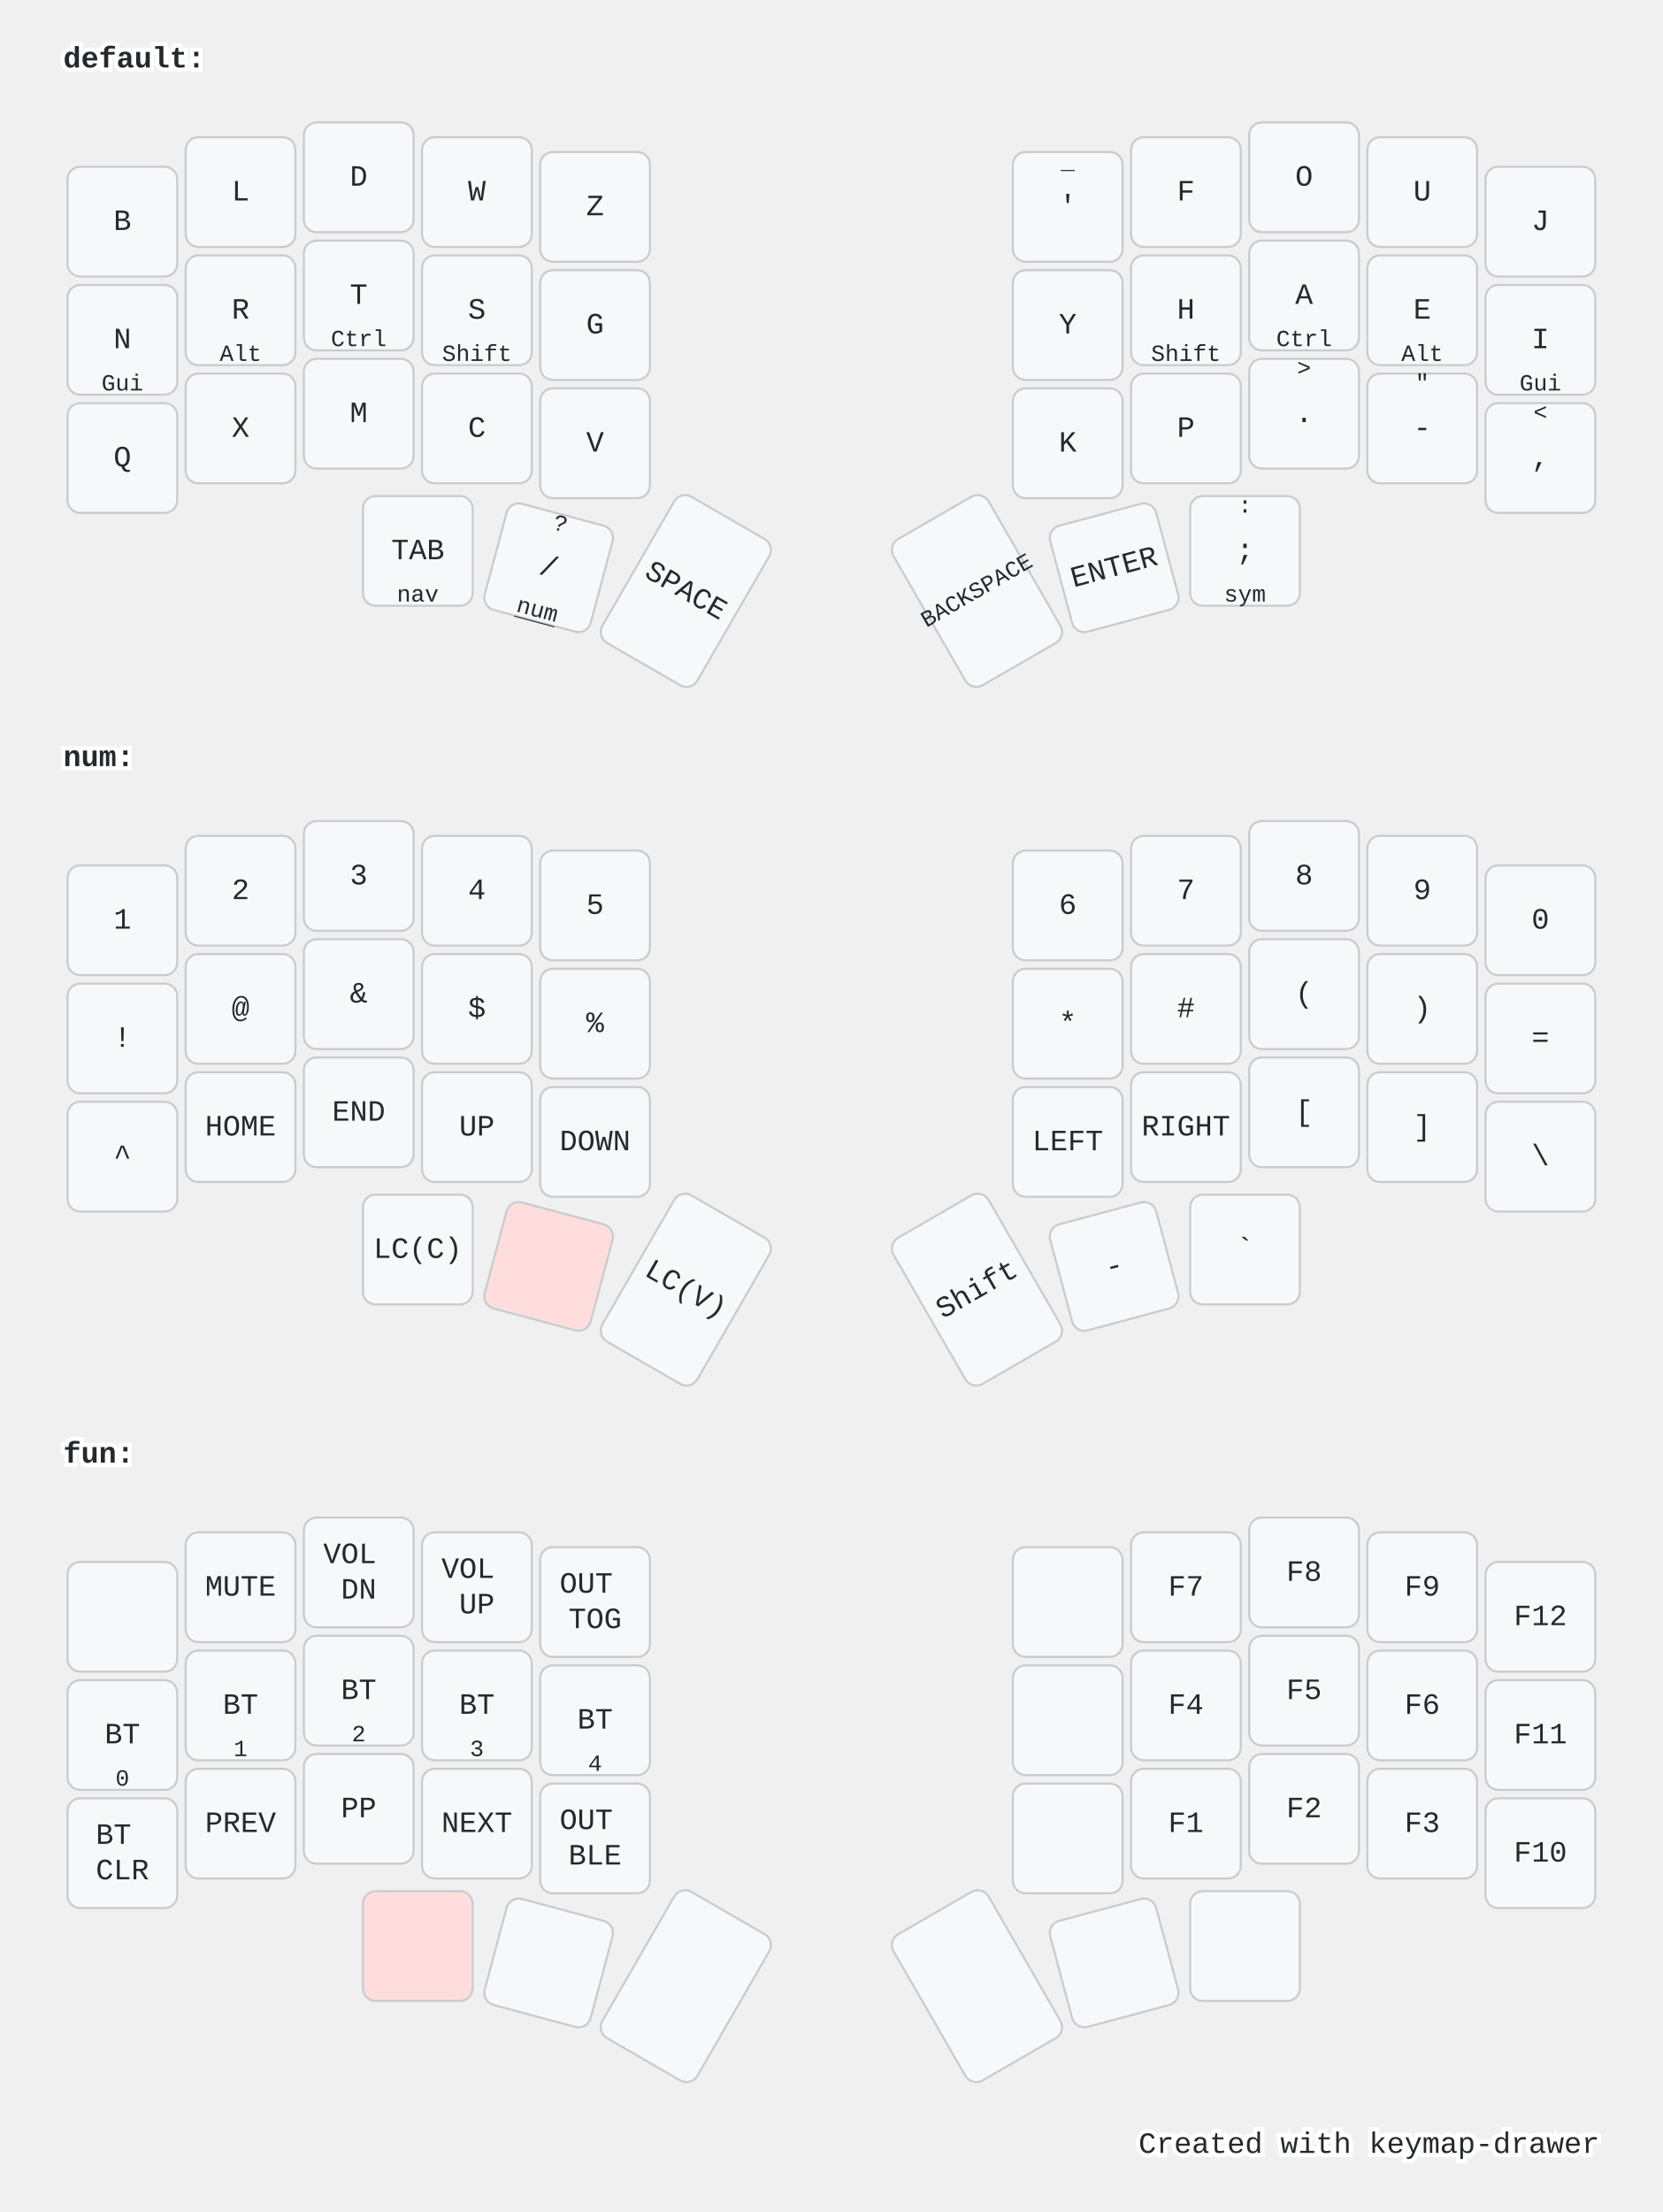
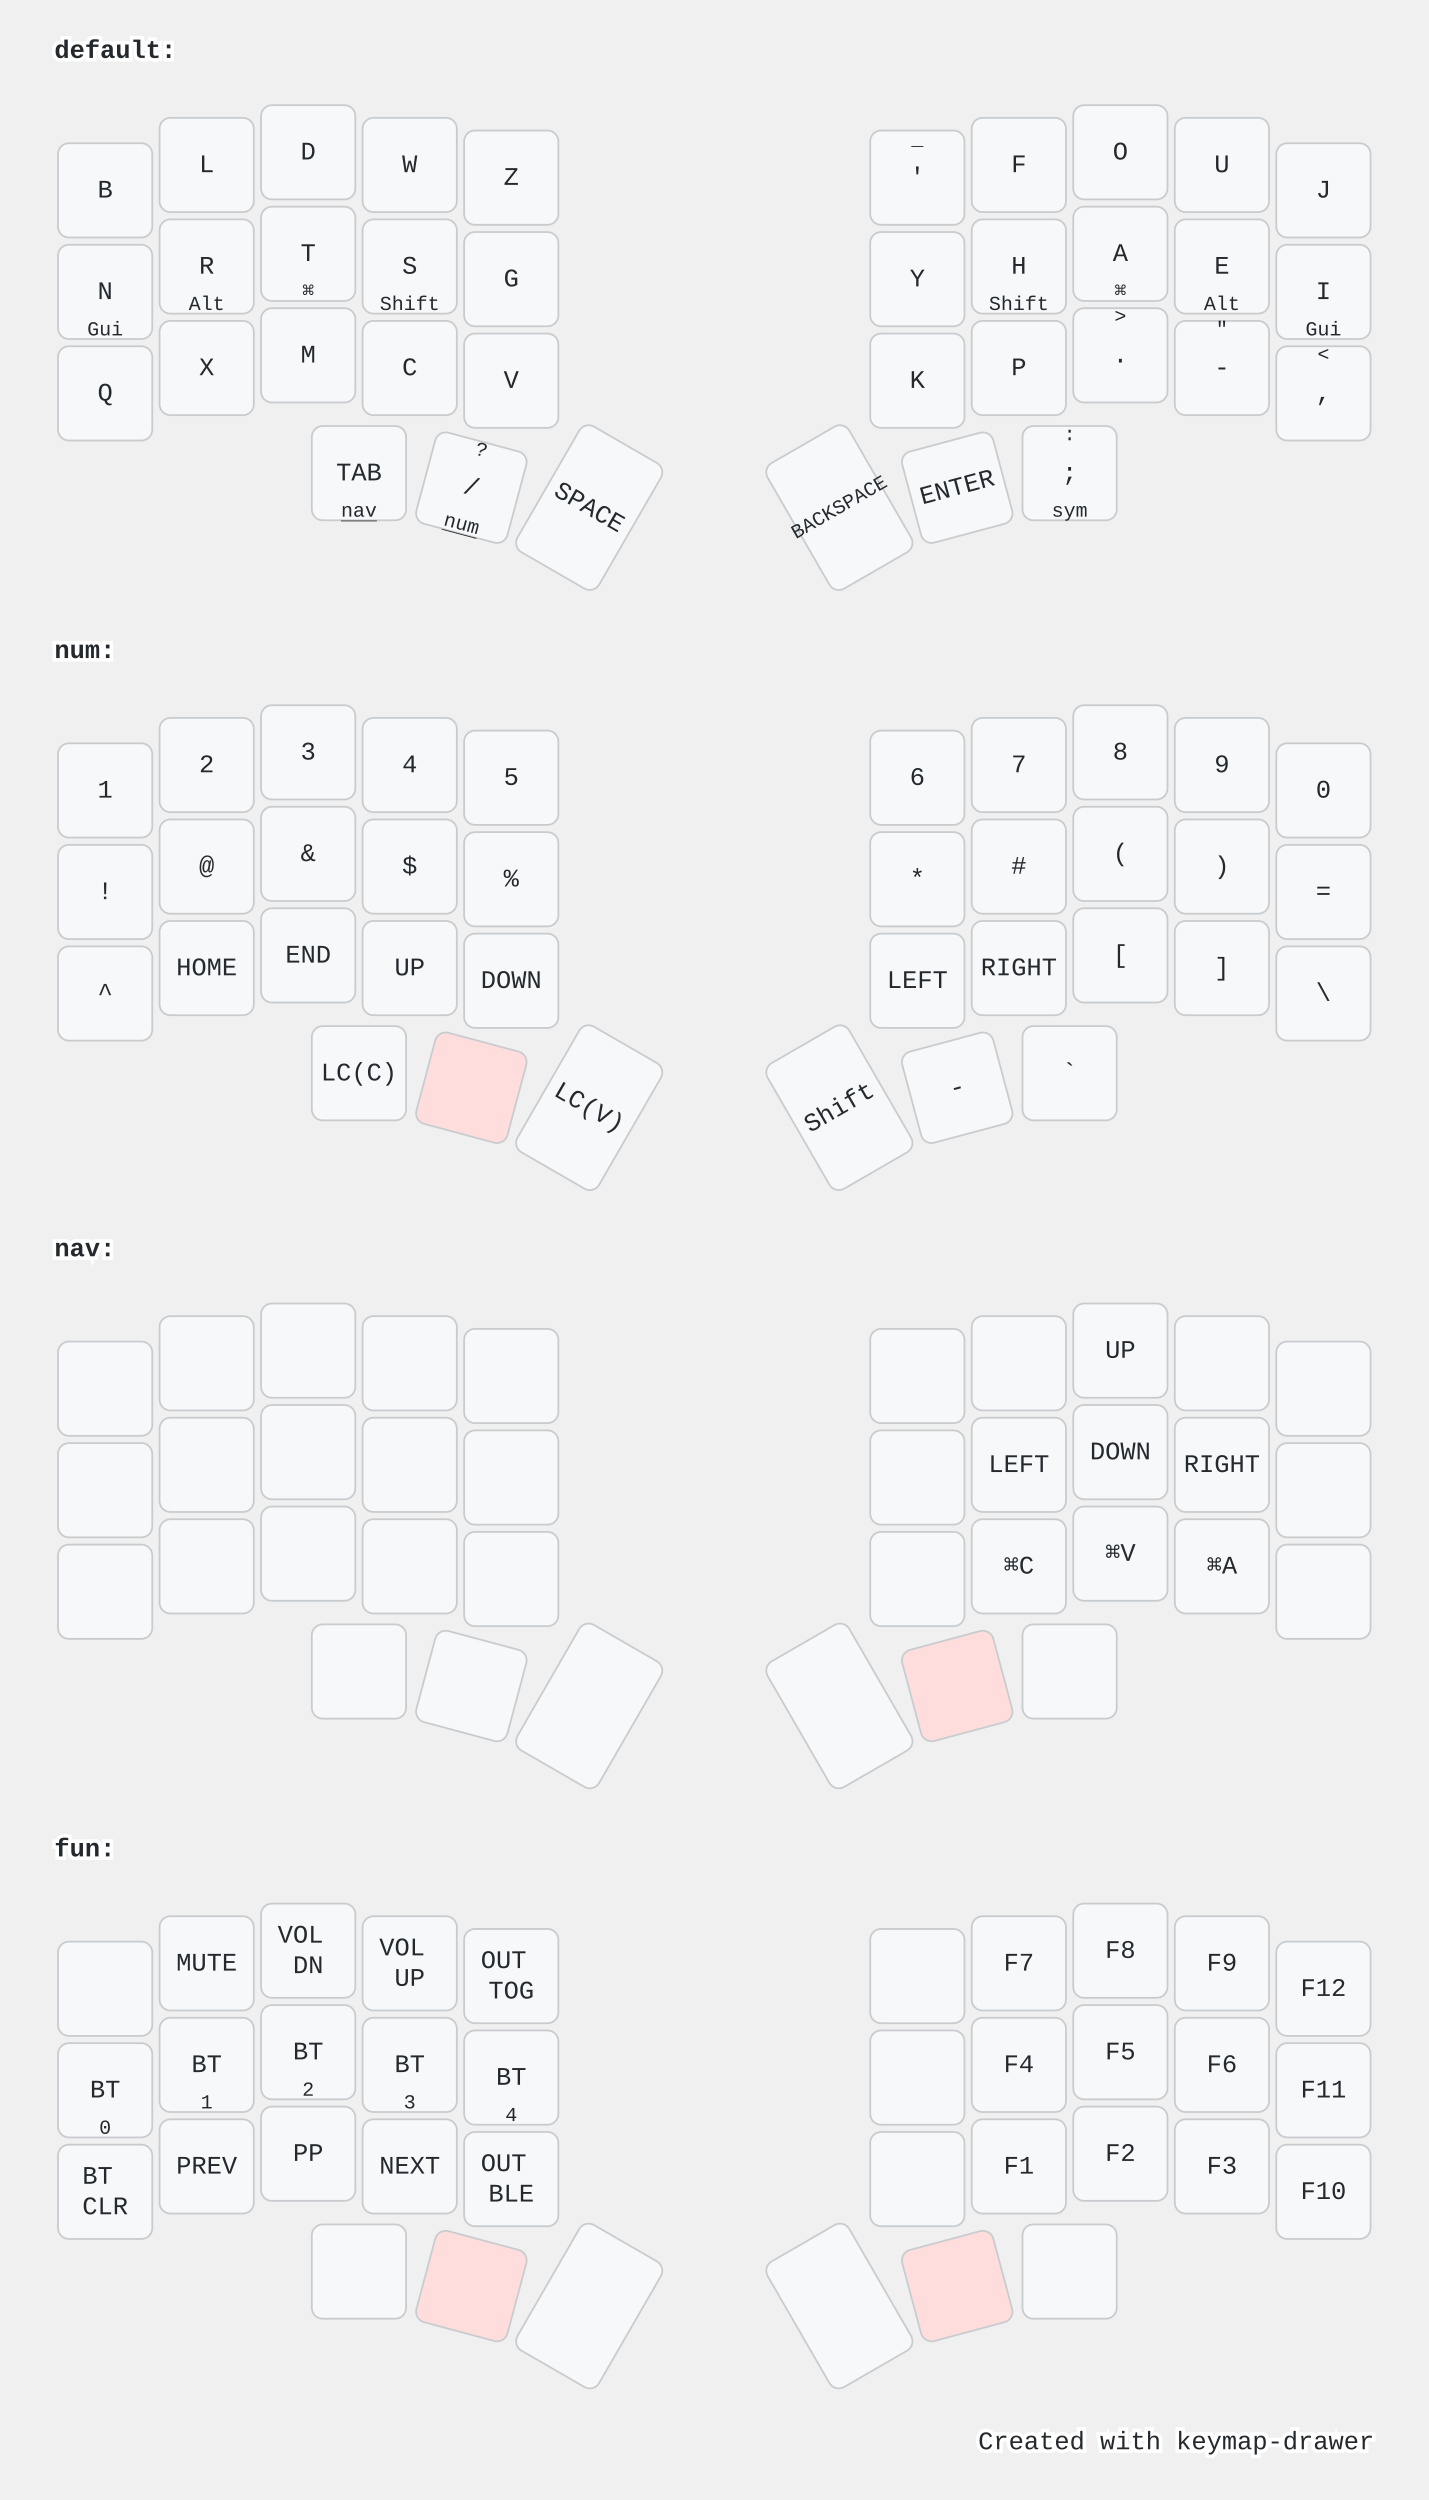
- <svg xmlns="http://www.w3.org/2000/svg" width="788" height="1048" viewBox="0 0 788 1048" class="keymap">
+ <svg xmlns="http://www.w3.org/2000/svg" width="788" height="1379" viewBox="0 0 788 1379" class="keymap">
  <style>/* inherit to force styles through use tags */
svg path {
    fill: inherit;
}

/* font and background color specifications */
svg.keymap {
    font-family: SFMono-Regular,Consolas,Liberation Mono,Menlo,monospace;
    font-size: 14px;
    font-kerning: normal;
    text-rendering: optimizeLegibility;
    fill: #24292e;
}

/* default key styling */
rect.key {
    fill: #f6f8fa;
}

rect.key, rect.combo {
    stroke: #c9cccf;
    stroke-width: 1;
}

/* default key side styling, only used is draw_key_sides is set */
rect.side {
    filter: brightness(90%);
}

/* color accent for combo boxes */
rect.combo, rect.combo-separate {
    fill: #cdf;
}

/* color accent for held keys */
rect.held, rect.combo.held {
    fill: #fdd;
}

/* color accent for ghost (optional) keys */
rect.ghost, rect.combo.ghost {
    stroke-dasharray: 4, 4;
    stroke-width: 2;
}

text {
    text-anchor: middle;
    dominant-baseline: middle;
}

/* styling for layer labels */
text.label {
    font-weight: bold;
    text-anchor: start;
    stroke: white;
    stroke-width: 4;
    paint-order: stroke;
}

/* styling for optional footer */
text.footer {
    text-anchor: end;
    dominant-baseline: auto;
    stroke: white;
    stroke-width: 4;
    paint-order: stroke;
}

/* styling for combo tap, and key non-tap label text */
text.combo, text.hold, text.shifted, text.left, text.right {
    font-size: 11px;
}

text.hold {
    text-anchor: middle;
    dominant-baseline: auto;
}

text.shifted {
    text-anchor: middle;
    dominant-baseline: hanging;
}

text.left {
    text-anchor: start;
}

text.right {
    text-anchor: end;
}

text.layer-activator {
    text-decoration: underline;
}

/* styling for hold/shifted label text in combo box */
text.combo.hold, text.combo.shifted, text.combo.left, text.combo.right {
    font-size: 8px;
}

/* lighter symbol for transparent keys */
text.trans {
    fill: #7b7e81;
}

/* styling for combo dendrons */
path.combo {
    stroke-width: 1;
    stroke: gray;
    fill: none;
}

/* Start Tabler Icons Cleanup */
/* cannot use height/width with glyphs */
.icon-tabler &gt; path {
    fill: inherit;
    stroke: inherit;
    stroke-width: 2;
}
/* hide tabler's default box */
.icon-tabler &gt; path[stroke="none"][fill="none"] {
    visibility: hidden;
}
/* End Tabler Icons Cleanup */

@media (prefers-color-scheme: dark) {
svg.keymap { fill: #d1d6db; }
rect.key { fill: #3f4750; }
rect.key, rect.combo { stroke: #60666c; }
rect.combo, rect.combo-separate { fill: #1f3d7a; }
rect.held, rect.combo.held { fill: #854747; }
text.label, text.footer { stroke: black; }
text.trans { fill: #7e8184; }
path.combo { stroke: #7f7f7f; }

}</style>
  <g transform="translate(30, 0)" class="layer-default">
    <text x="0" y="28" class="label" id="default">default:</text>
    <g transform="translate(0, 56)">
      <g transform="translate(28, 49)" class="key keypos-0">
        <rect rx="6" ry="6" x="-26" y="-26" width="52" height="52" class="key" />
        <text x="0" y="0" class="key tap">B</text>
      </g>
      <g transform="translate(84, 35)" class="key keypos-1">
        <rect rx="6" ry="6" x="-26" y="-26" width="52" height="52" class="key" />
        <text x="0" y="0" class="key tap">L</text>
      </g>
      <g transform="translate(140, 28)" class="key keypos-2">
        <rect rx="6" ry="6" x="-26" y="-26" width="52" height="52" class="key" />
        <text x="0" y="0" class="key tap">D</text>
      </g>
      <g transform="translate(196, 35)" class="key keypos-3">
        <rect rx="6" ry="6" x="-26" y="-26" width="52" height="52" class="key" />
        <text x="0" y="0" class="key tap">W</text>
      </g>
      <g transform="translate(252, 42)" class="key keypos-4">
        <rect rx="6" ry="6" x="-26" y="-26" width="52" height="52" class="key" />
        <text x="0" y="0" class="key tap">Z</text>
      </g>
      <g transform="translate(476, 42)" class="key keypos-5">
        <rect rx="6" ry="6" x="-26" y="-26" width="52" height="52" class="key" />
        <text x="0" y="0" class="key tap">'</text>
        <text x="0" y="-24" class="key shifted">_</text>
      </g>
      <g transform="translate(532, 35)" class="key keypos-6">
        <rect rx="6" ry="6" x="-26" y="-26" width="52" height="52" class="key" />
        <text x="0" y="0" class="key tap">F</text>
      </g>
      <g transform="translate(588, 28)" class="key keypos-7">
        <rect rx="6" ry="6" x="-26" y="-26" width="52" height="52" class="key" />
        <text x="0" y="0" class="key tap">O</text>
      </g>
      <g transform="translate(644, 35)" class="key keypos-8">
        <rect rx="6" ry="6" x="-26" y="-26" width="52" height="52" class="key" />
        <text x="0" y="0" class="key tap">U</text>
      </g>
      <g transform="translate(700, 49)" class="key keypos-9">
        <rect rx="6" ry="6" x="-26" y="-26" width="52" height="52" class="key" />
        <text x="0" y="0" class="key tap">J</text>
      </g>
      <g transform="translate(28, 105)" class="key keypos-10">
        <rect rx="6" ry="6" x="-26" y="-26" width="52" height="52" class="key" />
        <text x="0" y="0" class="key tap">N</text>
        <text x="0" y="24" class="key hold">Gui</text>
      </g>
      <g transform="translate(84, 91)" class="key keypos-11">
        <rect rx="6" ry="6" x="-26" y="-26" width="52" height="52" class="key" />
        <text x="0" y="0" class="key tap">R</text>
        <text x="0" y="24" class="key hold">Alt</text>
      </g>
      <g transform="translate(140, 84)" class="key keypos-12">
        <rect rx="6" ry="6" x="-26" y="-26" width="52" height="52" class="key" />
        <text x="0" y="0" class="key tap">T</text>
-         <text x="0" y="24" class="key hold">Ctrl</text>
+         <text x="0" y="24" class="key hold">⌘</text>
      </g>
      <g transform="translate(196, 91)" class="key keypos-13">
        <rect rx="6" ry="6" x="-26" y="-26" width="52" height="52" class="key" />
        <text x="0" y="0" class="key tap">S</text>
        <text x="0" y="24" class="key hold">Shift</text>
      </g>
      <g transform="translate(252, 98)" class="key keypos-14">
        <rect rx="6" ry="6" x="-26" y="-26" width="52" height="52" class="key" />
        <text x="0" y="0" class="key tap">G</text>
      </g>
      <g transform="translate(476, 98)" class="key keypos-15">
        <rect rx="6" ry="6" x="-26" y="-26" width="52" height="52" class="key" />
        <text x="0" y="0" class="key tap">Y</text>
      </g>
      <g transform="translate(532, 91)" class="key keypos-16">
        <rect rx="6" ry="6" x="-26" y="-26" width="52" height="52" class="key" />
        <text x="0" y="0" class="key tap">H</text>
        <text x="0" y="24" class="key hold">Shift</text>
      </g>
      <g transform="translate(588, 84)" class="key keypos-17">
        <rect rx="6" ry="6" x="-26" y="-26" width="52" height="52" class="key" />
        <text x="0" y="0" class="key tap">A</text>
-         <text x="0" y="24" class="key hold">Ctrl</text>
+         <text x="0" y="24" class="key hold">⌘</text>
      </g>
      <g transform="translate(644, 91)" class="key keypos-18">
        <rect rx="6" ry="6" x="-26" y="-26" width="52" height="52" class="key" />
        <text x="0" y="0" class="key tap">E</text>
        <text x="0" y="24" class="key hold">Alt</text>
      </g>
      <g transform="translate(700, 105)" class="key keypos-19">
        <rect rx="6" ry="6" x="-26" y="-26" width="52" height="52" class="key" />
        <text x="0" y="0" class="key tap">I</text>
        <text x="0" y="24" class="key hold">Gui</text>
      </g>
      <g transform="translate(28, 161)" class="key keypos-20">
        <rect rx="6" ry="6" x="-26" y="-26" width="52" height="52" class="key" />
        <text x="0" y="0" class="key tap">Q</text>
      </g>
      <g transform="translate(84, 147)" class="key keypos-21">
        <rect rx="6" ry="6" x="-26" y="-26" width="52" height="52" class="key" />
        <text x="0" y="0" class="key tap">X</text>
      </g>
      <g transform="translate(140, 140)" class="key keypos-22">
        <rect rx="6" ry="6" x="-26" y="-26" width="52" height="52" class="key" />
        <text x="0" y="0" class="key tap">M</text>
      </g>
      <g transform="translate(196, 147)" class="key keypos-23">
        <rect rx="6" ry="6" x="-26" y="-26" width="52" height="52" class="key" />
        <text x="0" y="0" class="key tap">C</text>
      </g>
      <g transform="translate(252, 154)" class="key keypos-24">
        <rect rx="6" ry="6" x="-26" y="-26" width="52" height="52" class="key" />
        <text x="0" y="0" class="key tap">V</text>
      </g>
      <g transform="translate(476, 154)" class="key keypos-25">
        <rect rx="6" ry="6" x="-26" y="-26" width="52" height="52" class="key" />
        <text x="0" y="0" class="key tap">K</text>
      </g>
      <g transform="translate(532, 147)" class="key keypos-26">
        <rect rx="6" ry="6" x="-26" y="-26" width="52" height="52" class="key" />
        <text x="0" y="0" class="key tap">P</text>
      </g>
      <g transform="translate(588, 140)" class="key keypos-27">
        <rect rx="6" ry="6" x="-26" y="-26" width="52" height="52" class="key" />
        <text x="0" y="0" class="key tap">.</text>
        <text x="0" y="-24" class="key shifted">&gt;</text>
      </g>
      <g transform="translate(644, 147)" class="key keypos-28">
        <rect rx="6" ry="6" x="-26" y="-26" width="52" height="52" class="key" />
        <text x="0" y="0" class="key tap">-</text>
        <text x="0" y="-24" class="key shifted">"</text>
      </g>
      <g transform="translate(700, 161)" class="key keypos-29">
        <rect rx="6" ry="6" x="-26" y="-26" width="52" height="52" class="key" />
        <text x="0" y="0" class="key tap">,</text>
        <text x="0" y="-24" class="key shifted">&lt;</text>
      </g>
      <g transform="translate(168, 205)" class="key keypos-30">
        <rect rx="6" ry="6" x="-26" y="-26" width="52" height="52" class="key" />
        <text x="0" y="0" class="key tap">TAB</text>
-         <text x="0" y="24" class="key hold">nav</text>
+         <a href="#nav">
+           <text x="0" y="24" class="key hold layer-activator">nav</text>
+         </a>
      </g>
      <g transform="translate(230, 213) rotate(15.0)" class="key keypos-31">
        <rect rx="6" ry="6" x="-26" y="-26" width="52" height="52" class="key" />
        <text x="0" y="0" class="key tap">/</text>
        <a href="#num">
          <text x="0" y="24" class="key hold layer-activator">num</text>
        </a>
        <text x="0" y="-24" class="key shifted">?</text>
      </g>
      <g transform="translate(295, 224) rotate(30.0)" class="key keypos-32">
        <rect rx="6" ry="6" x="-26" y="-40" width="52" height="80" class="key" />
        <text x="0" y="0" class="key tap">SPACE</text>
      </g>
      <g transform="translate(433, 224) rotate(-30.0)" class="key keypos-33">
        <rect rx="6" ry="6" x="-26" y="-40" width="52" height="80" class="key" />
        <text x="0" y="0" class="key tap">
          <tspan style="font-size: 78%">BACKSPACE</tspan>
        </text>
      </g>
      <g transform="translate(498, 213) rotate(-15.0)" class="key keypos-34">
        <rect rx="6" ry="6" x="-26" y="-26" width="52" height="52" class="key" />
        <text x="0" y="0" class="key tap">ENTER</text>
      </g>
      <g transform="translate(560, 205)" class="key keypos-35">
        <rect rx="6" ry="6" x="-26" y="-26" width="52" height="52" class="key" />
        <text x="0" y="0" class="key tap">;</text>
        <text x="0" y="24" class="key hold">sym</text>
        <text x="0" y="-24" class="key shifted">:</text>
      </g>
    </g>
  </g>
  <g transform="translate(30, 331)" class="layer-num">
    <text x="0" y="28" class="label" id="num">num:</text>
    <g transform="translate(0, 56)">
      <g transform="translate(28, 49)" class="key keypos-0">
        <rect rx="6" ry="6" x="-26" y="-26" width="52" height="52" class="key" />
        <text x="0" y="0" class="key tap">1</text>
      </g>
      <g transform="translate(84, 35)" class="key keypos-1">
        <rect rx="6" ry="6" x="-26" y="-26" width="52" height="52" class="key" />
        <text x="0" y="0" class="key tap">2</text>
      </g>
      <g transform="translate(140, 28)" class="key keypos-2">
        <rect rx="6" ry="6" x="-26" y="-26" width="52" height="52" class="key" />
        <text x="0" y="0" class="key tap">3</text>
      </g>
      <g transform="translate(196, 35)" class="key keypos-3">
        <rect rx="6" ry="6" x="-26" y="-26" width="52" height="52" class="key" />
        <text x="0" y="0" class="key tap">4</text>
      </g>
      <g transform="translate(252, 42)" class="key keypos-4">
        <rect rx="6" ry="6" x="-26" y="-26" width="52" height="52" class="key" />
        <text x="0" y="0" class="key tap">5</text>
      </g>
      <g transform="translate(476, 42)" class="key keypos-5">
        <rect rx="6" ry="6" x="-26" y="-26" width="52" height="52" class="key" />
        <text x="0" y="0" class="key tap">6</text>
      </g>
      <g transform="translate(532, 35)" class="key keypos-6">
        <rect rx="6" ry="6" x="-26" y="-26" width="52" height="52" class="key" />
        <text x="0" y="0" class="key tap">7</text>
      </g>
      <g transform="translate(588, 28)" class="key keypos-7">
        <rect rx="6" ry="6" x="-26" y="-26" width="52" height="52" class="key" />
        <text x="0" y="0" class="key tap">8</text>
      </g>
      <g transform="translate(644, 35)" class="key keypos-8">
        <rect rx="6" ry="6" x="-26" y="-26" width="52" height="52" class="key" />
        <text x="0" y="0" class="key tap">9</text>
      </g>
      <g transform="translate(700, 49)" class="key keypos-9">
        <rect rx="6" ry="6" x="-26" y="-26" width="52" height="52" class="key" />
        <text x="0" y="0" class="key tap">0</text>
      </g>
      <g transform="translate(28, 105)" class="key keypos-10">
        <rect rx="6" ry="6" x="-26" y="-26" width="52" height="52" class="key" />
        <text x="0" y="0" class="key tap">!</text>
      </g>
      <g transform="translate(84, 91)" class="key keypos-11">
        <rect rx="6" ry="6" x="-26" y="-26" width="52" height="52" class="key" />
        <text x="0" y="0" class="key tap">@</text>
      </g>
      <g transform="translate(140, 84)" class="key keypos-12">
        <rect rx="6" ry="6" x="-26" y="-26" width="52" height="52" class="key" />
        <text x="0" y="0" class="key tap">&amp;</text>
      </g>
      <g transform="translate(196, 91)" class="key keypos-13">
        <rect rx="6" ry="6" x="-26" y="-26" width="52" height="52" class="key" />
        <text x="0" y="0" class="key tap">$</text>
      </g>
      <g transform="translate(252, 98)" class="key keypos-14">
        <rect rx="6" ry="6" x="-26" y="-26" width="52" height="52" class="key" />
        <text x="0" y="0" class="key tap">%</text>
      </g>
      <g transform="translate(476, 98)" class="key keypos-15">
        <rect rx="6" ry="6" x="-26" y="-26" width="52" height="52" class="key" />
        <text x="0" y="0" class="key tap">*</text>
      </g>
      <g transform="translate(532, 91)" class="key keypos-16">
        <rect rx="6" ry="6" x="-26" y="-26" width="52" height="52" class="key" />
        <text x="0" y="0" class="key tap">#</text>
      </g>
      <g transform="translate(588, 84)" class="key keypos-17">
        <rect rx="6" ry="6" x="-26" y="-26" width="52" height="52" class="key" />
        <text x="0" y="0" class="key tap">(</text>
      </g>
      <g transform="translate(644, 91)" class="key keypos-18">
        <rect rx="6" ry="6" x="-26" y="-26" width="52" height="52" class="key" />
        <text x="0" y="0" class="key tap">)</text>
      </g>
      <g transform="translate(700, 105)" class="key keypos-19">
        <rect rx="6" ry="6" x="-26" y="-26" width="52" height="52" class="key" />
        <text x="0" y="0" class="key tap">=</text>
      </g>
      <g transform="translate(28, 161)" class="key keypos-20">
        <rect rx="6" ry="6" x="-26" y="-26" width="52" height="52" class="key" />
        <text x="0" y="0" class="key tap">^</text>
      </g>
      <g transform="translate(84, 147)" class="key keypos-21">
        <rect rx="6" ry="6" x="-26" y="-26" width="52" height="52" class="key" />
        <text x="0" y="0" class="key tap">HOME</text>
      </g>
      <g transform="translate(140, 140)" class="key keypos-22">
        <rect rx="6" ry="6" x="-26" y="-26" width="52" height="52" class="key" />
        <text x="0" y="0" class="key tap">END</text>
      </g>
      <g transform="translate(196, 147)" class="key keypos-23">
        <rect rx="6" ry="6" x="-26" y="-26" width="52" height="52" class="key" />
        <text x="0" y="0" class="key tap">UP</text>
      </g>
      <g transform="translate(252, 154)" class="key keypos-24">
        <rect rx="6" ry="6" x="-26" y="-26" width="52" height="52" class="key" />
        <text x="0" y="0" class="key tap">DOWN</text>
      </g>
      <g transform="translate(476, 154)" class="key keypos-25">
        <rect rx="6" ry="6" x="-26" y="-26" width="52" height="52" class="key" />
        <text x="0" y="0" class="key tap">LEFT</text>
      </g>
      <g transform="translate(532, 147)" class="key keypos-26">
        <rect rx="6" ry="6" x="-26" y="-26" width="52" height="52" class="key" />
        <text x="0" y="0" class="key tap">RIGHT</text>
      </g>
      <g transform="translate(588, 140)" class="key keypos-27">
        <rect rx="6" ry="6" x="-26" y="-26" width="52" height="52" class="key" />
        <text x="0" y="0" class="key tap">[</text>
      </g>
      <g transform="translate(644, 147)" class="key keypos-28">
        <rect rx="6" ry="6" x="-26" y="-26" width="52" height="52" class="key" />
        <text x="0" y="0" class="key tap">]</text>
      </g>
      <g transform="translate(700, 161)" class="key keypos-29">
        <rect rx="6" ry="6" x="-26" y="-26" width="52" height="52" class="key" />
        <text x="0" y="0" class="key tap">\</text>
      </g>
      <g transform="translate(168, 205)" class="key keypos-30">
        <rect rx="6" ry="6" x="-26" y="-26" width="52" height="52" class="key" />
        <text x="0" y="0" class="key tap">LC(C)</text>
      </g>
      <g transform="translate(230, 213) rotate(15.0)" class="key held keypos-31">
        <rect rx="6" ry="6" x="-26" y="-26" width="52" height="52" class="key held" />
      </g>
      <g transform="translate(295, 224) rotate(30.0)" class="key keypos-32">
        <rect rx="6" ry="6" x="-26" y="-40" width="52" height="80" class="key" />
        <text x="0" y="0" class="key tap">LC(V)</text>
      </g>
      <g transform="translate(433, 224) rotate(-30.0)" class="key keypos-33">
        <rect rx="6" ry="6" x="-26" y="-40" width="52" height="80" class="key" />
        <text x="0" y="0" class="key tap">Shift</text>
      </g>
      <g transform="translate(498, 213) rotate(-15.0)" class="key keypos-34">
        <rect rx="6" ry="6" x="-26" y="-26" width="52" height="52" class="key" />
        <text x="0" y="0" class="key tap">-</text>
      </g>
      <g transform="translate(560, 205)" class="key keypos-35">
        <rect rx="6" ry="6" x="-26" y="-26" width="52" height="52" class="key" />
        <text x="0" y="0" class="key tap">`</text>
      </g>
    </g>
  </g>
-   <g transform="translate(30, 661)" class="layer-fun">
+   <g transform="translate(30, 661)" class="layer-nav">
+     <text x="0" y="28" class="label" id="nav">nav:</text>
+     <g transform="translate(0, 56)">
+       <g transform="translate(28, 49)" class="key keypos-0">
+         <rect rx="6" ry="6" x="-26" y="-26" width="52" height="52" class="key" />
+       </g>
+       <g transform="translate(84, 35)" class="key keypos-1">
+         <rect rx="6" ry="6" x="-26" y="-26" width="52" height="52" class="key" />
+       </g>
+       <g transform="translate(140, 28)" class="key keypos-2">
+         <rect rx="6" ry="6" x="-26" y="-26" width="52" height="52" class="key" />
+       </g>
+       <g transform="translate(196, 35)" class="key keypos-3">
+         <rect rx="6" ry="6" x="-26" y="-26" width="52" height="52" class="key" />
+       </g>
+       <g transform="translate(252, 42)" class="key keypos-4">
+         <rect rx="6" ry="6" x="-26" y="-26" width="52" height="52" class="key" />
+       </g>
+       <g transform="translate(476, 42)" class="key keypos-5">
+         <rect rx="6" ry="6" x="-26" y="-26" width="52" height="52" class="key" />
+       </g>
+       <g transform="translate(532, 35)" class="key keypos-6">
+         <rect rx="6" ry="6" x="-26" y="-26" width="52" height="52" class="key" />
+       </g>
+       <g transform="translate(588, 28)" class="key keypos-7">
+         <rect rx="6" ry="6" x="-26" y="-26" width="52" height="52" class="key" />
+         <text x="0" y="0" class="key tap">UP</text>
+       </g>
+       <g transform="translate(644, 35)" class="key keypos-8">
+         <rect rx="6" ry="6" x="-26" y="-26" width="52" height="52" class="key" />
+       </g>
+       <g transform="translate(700, 49)" class="key keypos-9">
+         <rect rx="6" ry="6" x="-26" y="-26" width="52" height="52" class="key" />
+       </g>
+       <g transform="translate(28, 105)" class="key keypos-10">
+         <rect rx="6" ry="6" x="-26" y="-26" width="52" height="52" class="key" />
+       </g>
+       <g transform="translate(84, 91)" class="key keypos-11">
+         <rect rx="6" ry="6" x="-26" y="-26" width="52" height="52" class="key" />
+       </g>
+       <g transform="translate(140, 84)" class="key keypos-12">
+         <rect rx="6" ry="6" x="-26" y="-26" width="52" height="52" class="key" />
+       </g>
+       <g transform="translate(196, 91)" class="key keypos-13">
+         <rect rx="6" ry="6" x="-26" y="-26" width="52" height="52" class="key" />
+       </g>
+       <g transform="translate(252, 98)" class="key keypos-14">
+         <rect rx="6" ry="6" x="-26" y="-26" width="52" height="52" class="key" />
+       </g>
+       <g transform="translate(476, 98)" class="key keypos-15">
+         <rect rx="6" ry="6" x="-26" y="-26" width="52" height="52" class="key" />
+       </g>
+       <g transform="translate(532, 91)" class="key keypos-16">
+         <rect rx="6" ry="6" x="-26" y="-26" width="52" height="52" class="key" />
+         <text x="0" y="0" class="key tap">LEFT</text>
+       </g>
+       <g transform="translate(588, 84)" class="key keypos-17">
+         <rect rx="6" ry="6" x="-26" y="-26" width="52" height="52" class="key" />
+         <text x="0" y="0" class="key tap">DOWN</text>
+       </g>
+       <g transform="translate(644, 91)" class="key keypos-18">
+         <rect rx="6" ry="6" x="-26" y="-26" width="52" height="52" class="key" />
+         <text x="0" y="0" class="key tap">RIGHT</text>
+       </g>
+       <g transform="translate(700, 105)" class="key keypos-19">
+         <rect rx="6" ry="6" x="-26" y="-26" width="52" height="52" class="key" />
+       </g>
+       <g transform="translate(28, 161)" class="key keypos-20">
+         <rect rx="6" ry="6" x="-26" y="-26" width="52" height="52" class="key" />
+       </g>
+       <g transform="translate(84, 147)" class="key keypos-21">
+         <rect rx="6" ry="6" x="-26" y="-26" width="52" height="52" class="key" />
+       </g>
+       <g transform="translate(140, 140)" class="key keypos-22">
+         <rect rx="6" ry="6" x="-26" y="-26" width="52" height="52" class="key" />
+       </g>
+       <g transform="translate(196, 147)" class="key keypos-23">
+         <rect rx="6" ry="6" x="-26" y="-26" width="52" height="52" class="key" />
+       </g>
+       <g transform="translate(252, 154)" class="key keypos-24">
+         <rect rx="6" ry="6" x="-26" y="-26" width="52" height="52" class="key" />
+       </g>
+       <g transform="translate(476, 154)" class="key keypos-25">
+         <rect rx="6" ry="6" x="-26" y="-26" width="52" height="52" class="key" />
+       </g>
+       <g transform="translate(532, 147)" class="key keypos-26">
+         <rect rx="6" ry="6" x="-26" y="-26" width="52" height="52" class="key" />
+         <text x="0" y="0" class="key tap">⌘C</text>
+       </g>
+       <g transform="translate(588, 140)" class="key keypos-27">
+         <rect rx="6" ry="6" x="-26" y="-26" width="52" height="52" class="key" />
+         <text x="0" y="0" class="key tap">⌘V</text>
+       </g>
+       <g transform="translate(644, 147)" class="key keypos-28">
+         <rect rx="6" ry="6" x="-26" y="-26" width="52" height="52" class="key" />
+         <text x="0" y="0" class="key tap">⌘A</text>
+       </g>
+       <g transform="translate(700, 161)" class="key keypos-29">
+         <rect rx="6" ry="6" x="-26" y="-26" width="52" height="52" class="key" />
+       </g>
+       <g transform="translate(168, 205)" class="key keypos-30">
+         <rect rx="6" ry="6" x="-26" y="-26" width="52" height="52" class="key" />
+       </g>
+       <g transform="translate(230, 213) rotate(15.0)" class="key keypos-31">
+         <rect rx="6" ry="6" x="-26" y="-26" width="52" height="52" class="key" />
+       </g>
+       <g transform="translate(295, 224) rotate(30.0)" class="key keypos-32">
+         <rect rx="6" ry="6" x="-26" y="-40" width="52" height="80" class="key" />
+       </g>
+       <g transform="translate(433, 224) rotate(-30.0)" class="key keypos-33">
+         <rect rx="6" ry="6" x="-26" y="-40" width="52" height="80" class="key" />
+       </g>
+       <g transform="translate(498, 213) rotate(-15.0)" class="key held keypos-34">
+         <rect rx="6" ry="6" x="-26" y="-26" width="52" height="52" class="key held" />
+       </g>
+       <g transform="translate(560, 205)" class="key keypos-35">
+         <rect rx="6" ry="6" x="-26" y="-26" width="52" height="52" class="key" />
+       </g>
+     </g>
+   </g>
+   <g transform="translate(30, 992)" class="layer-fun">
    <text x="0" y="28" class="label" id="fun">fun:</text>
    <g transform="translate(0, 56)">
      <g transform="translate(28, 49)" class="key keypos-0">
        <rect rx="6" ry="6" x="-26" y="-26" width="52" height="52" class="key" />
      </g>
      <g transform="translate(84, 35)" class="key keypos-1">
        <rect rx="6" ry="6" x="-26" y="-26" width="52" height="52" class="key" />
        <text x="0" y="0" class="key tap">MUTE</text>
      </g>
      <g transform="translate(140, 28)" class="key keypos-2">
        <rect rx="6" ry="6" x="-26" y="-26" width="52" height="52" class="key" />
        <text x="0" y="0" class="key tap">
          <tspan x="0" dy="-0.6em">VOL</tspan>
          <tspan x="0" dy="1.2em">DN</tspan>
        </text>
      </g>
      <g transform="translate(196, 35)" class="key keypos-3">
        <rect rx="6" ry="6" x="-26" y="-26" width="52" height="52" class="key" />
        <text x="0" y="0" class="key tap">
          <tspan x="0" dy="-0.6em">VOL</tspan>
          <tspan x="0" dy="1.2em">UP</tspan>
        </text>
      </g>
      <g transform="translate(252, 42)" class="key keypos-4">
        <rect rx="6" ry="6" x="-26" y="-26" width="52" height="52" class="key" />
        <text x="0" y="0" class="key tap">
          <tspan x="0" dy="-0.6em">OUT</tspan>
          <tspan x="0" dy="1.2em">TOG</tspan>
        </text>
      </g>
      <g transform="translate(476, 42)" class="key keypos-5">
        <rect rx="6" ry="6" x="-26" y="-26" width="52" height="52" class="key" />
      </g>
      <g transform="translate(532, 35)" class="key keypos-6">
        <rect rx="6" ry="6" x="-26" y="-26" width="52" height="52" class="key" />
        <text x="0" y="0" class="key tap">F7</text>
      </g>
      <g transform="translate(588, 28)" class="key keypos-7">
        <rect rx="6" ry="6" x="-26" y="-26" width="52" height="52" class="key" />
        <text x="0" y="0" class="key tap">F8</text>
      </g>
      <g transform="translate(644, 35)" class="key keypos-8">
        <rect rx="6" ry="6" x="-26" y="-26" width="52" height="52" class="key" />
        <text x="0" y="0" class="key tap">F9</text>
      </g>
      <g transform="translate(700, 49)" class="key keypos-9">
        <rect rx="6" ry="6" x="-26" y="-26" width="52" height="52" class="key" />
        <text x="0" y="0" class="key tap">F12</text>
      </g>
      <g transform="translate(28, 105)" class="key keypos-10">
        <rect rx="6" ry="6" x="-26" y="-26" width="52" height="52" class="key" />
        <text x="0" y="0" class="key tap">BT</text>
        <text x="0" y="24" class="key hold">0</text>
      </g>
      <g transform="translate(84, 91)" class="key keypos-11">
        <rect rx="6" ry="6" x="-26" y="-26" width="52" height="52" class="key" />
        <text x="0" y="0" class="key tap">BT</text>
        <text x="0" y="24" class="key hold">1</text>
      </g>
      <g transform="translate(140, 84)" class="key keypos-12">
        <rect rx="6" ry="6" x="-26" y="-26" width="52" height="52" class="key" />
        <text x="0" y="0" class="key tap">BT</text>
        <text x="0" y="24" class="key hold">2</text>
      </g>
      <g transform="translate(196, 91)" class="key keypos-13">
        <rect rx="6" ry="6" x="-26" y="-26" width="52" height="52" class="key" />
        <text x="0" y="0" class="key tap">BT</text>
        <text x="0" y="24" class="key hold">3</text>
      </g>
      <g transform="translate(252, 98)" class="key keypos-14">
        <rect rx="6" ry="6" x="-26" y="-26" width="52" height="52" class="key" />
        <text x="0" y="0" class="key tap">BT</text>
        <text x="0" y="24" class="key hold">4</text>
      </g>
      <g transform="translate(476, 98)" class="key keypos-15">
        <rect rx="6" ry="6" x="-26" y="-26" width="52" height="52" class="key" />
      </g>
      <g transform="translate(532, 91)" class="key keypos-16">
        <rect rx="6" ry="6" x="-26" y="-26" width="52" height="52" class="key" />
        <text x="0" y="0" class="key tap">F4</text>
      </g>
      <g transform="translate(588, 84)" class="key keypos-17">
        <rect rx="6" ry="6" x="-26" y="-26" width="52" height="52" class="key" />
        <text x="0" y="0" class="key tap">F5</text>
      </g>
      <g transform="translate(644, 91)" class="key keypos-18">
        <rect rx="6" ry="6" x="-26" y="-26" width="52" height="52" class="key" />
        <text x="0" y="0" class="key tap">F6</text>
      </g>
      <g transform="translate(700, 105)" class="key keypos-19">
        <rect rx="6" ry="6" x="-26" y="-26" width="52" height="52" class="key" />
        <text x="0" y="0" class="key tap">F11</text>
      </g>
      <g transform="translate(28, 161)" class="key keypos-20">
        <rect rx="6" ry="6" x="-26" y="-26" width="52" height="52" class="key" />
        <text x="0" y="0" class="key tap">
          <tspan x="0" dy="-0.6em">BT</tspan>
          <tspan x="0" dy="1.2em">CLR</tspan>
        </text>
      </g>
      <g transform="translate(84, 147)" class="key keypos-21">
        <rect rx="6" ry="6" x="-26" y="-26" width="52" height="52" class="key" />
        <text x="0" y="0" class="key tap">PREV</text>
      </g>
      <g transform="translate(140, 140)" class="key keypos-22">
        <rect rx="6" ry="6" x="-26" y="-26" width="52" height="52" class="key" />
        <text x="0" y="0" class="key tap">PP</text>
      </g>
      <g transform="translate(196, 147)" class="key keypos-23">
        <rect rx="6" ry="6" x="-26" y="-26" width="52" height="52" class="key" />
        <text x="0" y="0" class="key tap">NEXT</text>
      </g>
      <g transform="translate(252, 154)" class="key keypos-24">
        <rect rx="6" ry="6" x="-26" y="-26" width="52" height="52" class="key" />
        <text x="0" y="0" class="key tap">
          <tspan x="0" dy="-0.6em">OUT</tspan>
          <tspan x="0" dy="1.2em">BLE</tspan>
        </text>
      </g>
      <g transform="translate(476, 154)" class="key keypos-25">
        <rect rx="6" ry="6" x="-26" y="-26" width="52" height="52" class="key" />
      </g>
      <g transform="translate(532, 147)" class="key keypos-26">
        <rect rx="6" ry="6" x="-26" y="-26" width="52" height="52" class="key" />
        <text x="0" y="0" class="key tap">F1</text>
      </g>
      <g transform="translate(588, 140)" class="key keypos-27">
        <rect rx="6" ry="6" x="-26" y="-26" width="52" height="52" class="key" />
        <text x="0" y="0" class="key tap">F2</text>
      </g>
      <g transform="translate(644, 147)" class="key keypos-28">
        <rect rx="6" ry="6" x="-26" y="-26" width="52" height="52" class="key" />
        <text x="0" y="0" class="key tap">F3</text>
      </g>
      <g transform="translate(700, 161)" class="key keypos-29">
        <rect rx="6" ry="6" x="-26" y="-26" width="52" height="52" class="key" />
        <text x="0" y="0" class="key tap">F10</text>
      </g>
-       <g transform="translate(168, 205)" class="key held keypos-30">
+       <g transform="translate(168, 205)" class="key keypos-30">
+         <rect rx="6" ry="6" x="-26" y="-26" width="52" height="52" class="key" />
+       </g>
+       <g transform="translate(230, 213) rotate(15.0)" class="key held keypos-31">
        <rect rx="6" ry="6" x="-26" y="-26" width="52" height="52" class="key held" />
-       </g>
-       <g transform="translate(230, 213) rotate(15.0)" class="key keypos-31">
-         <rect rx="6" ry="6" x="-26" y="-26" width="52" height="52" class="key" />
      </g>
      <g transform="translate(295, 224) rotate(30.0)" class="key keypos-32">
        <rect rx="6" ry="6" x="-26" y="-40" width="52" height="80" class="key" />
      </g>
      <g transform="translate(433, 224) rotate(-30.0)" class="key keypos-33">
        <rect rx="6" ry="6" x="-26" y="-40" width="52" height="80" class="key" />
      </g>
-       <g transform="translate(498, 213) rotate(-15.0)" class="key keypos-34">
-         <rect rx="6" ry="6" x="-26" y="-26" width="52" height="52" class="key" />
+       <g transform="translate(498, 213) rotate(-15.0)" class="key held keypos-34">
+         <rect rx="6" ry="6" x="-26" y="-26" width="52" height="52" class="key held" />
      </g>
      <g transform="translate(560, 205)" class="key keypos-35">
        <rect rx="6" ry="6" x="-26" y="-26" width="52" height="52" class="key" />
      </g>
    </g>
  </g>
-   <text x="758.0" y="1020.0" class="footer">Created with <a href="https://github.com/caksoylar/keymap-drawer">keymap-drawer</a>
+   <text x="758.0" y="1351.0" class="footer">Created with <a href="https://github.com/caksoylar/keymap-drawer">keymap-drawer</a>
  </text>
</svg>
